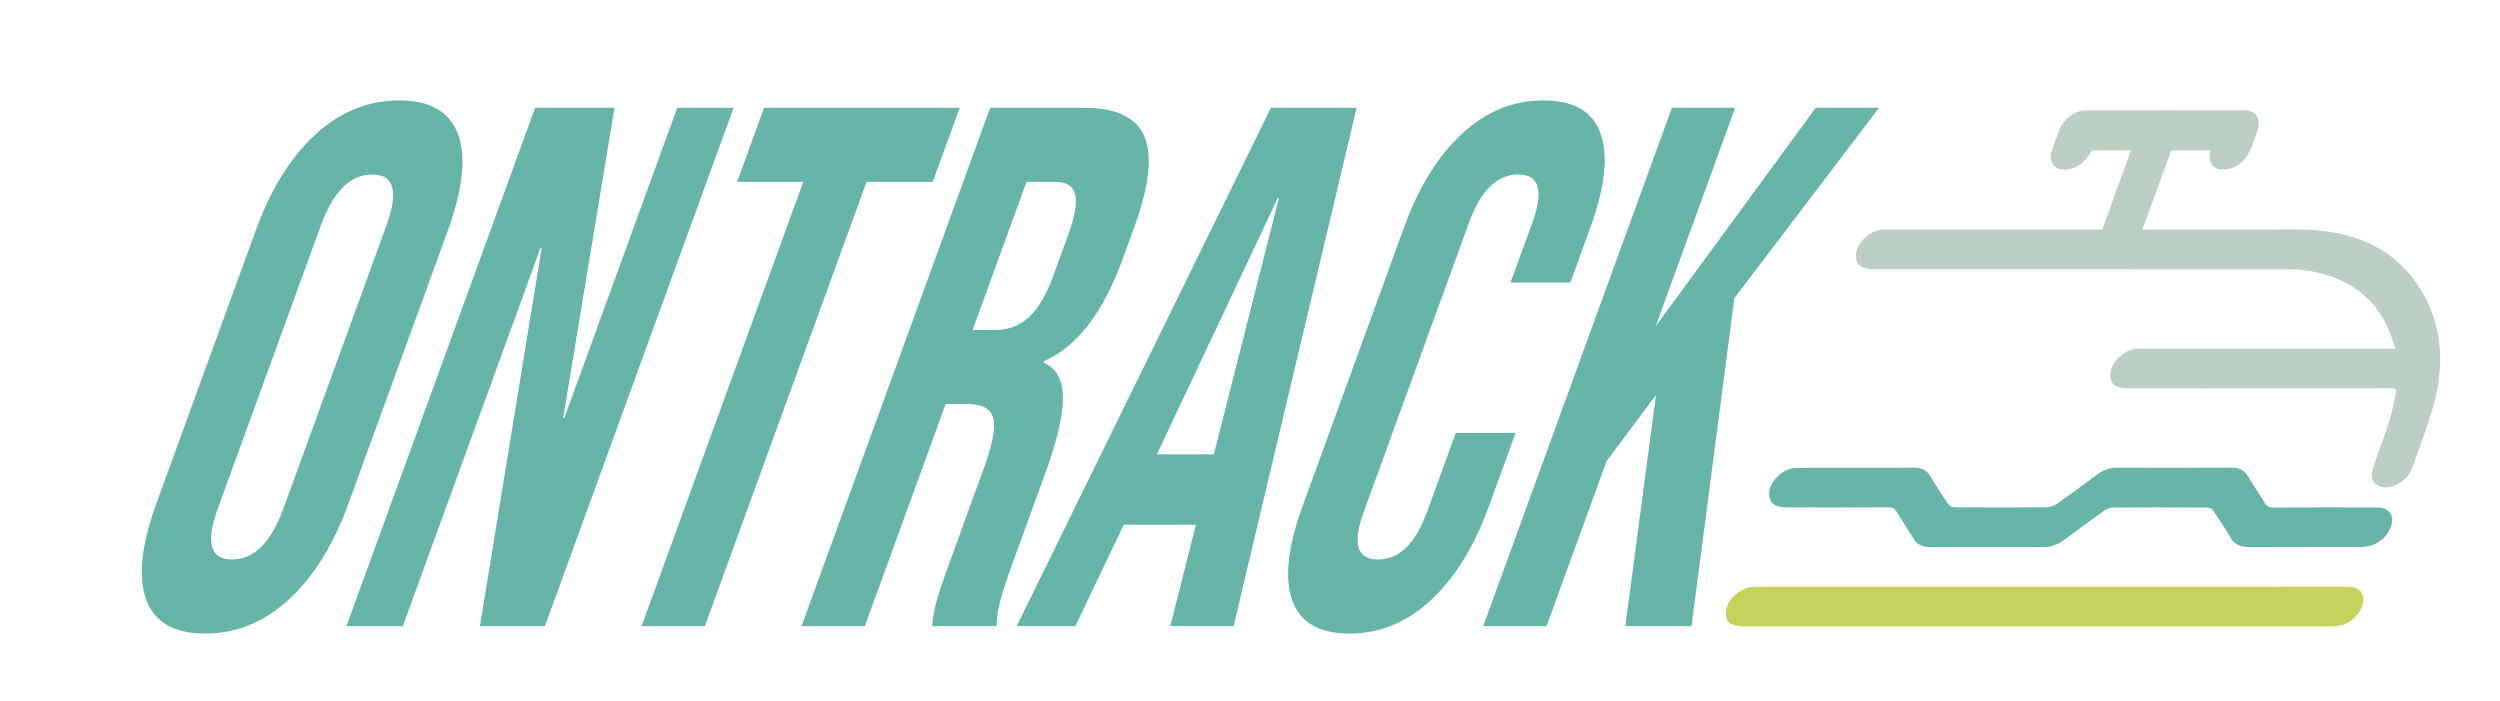
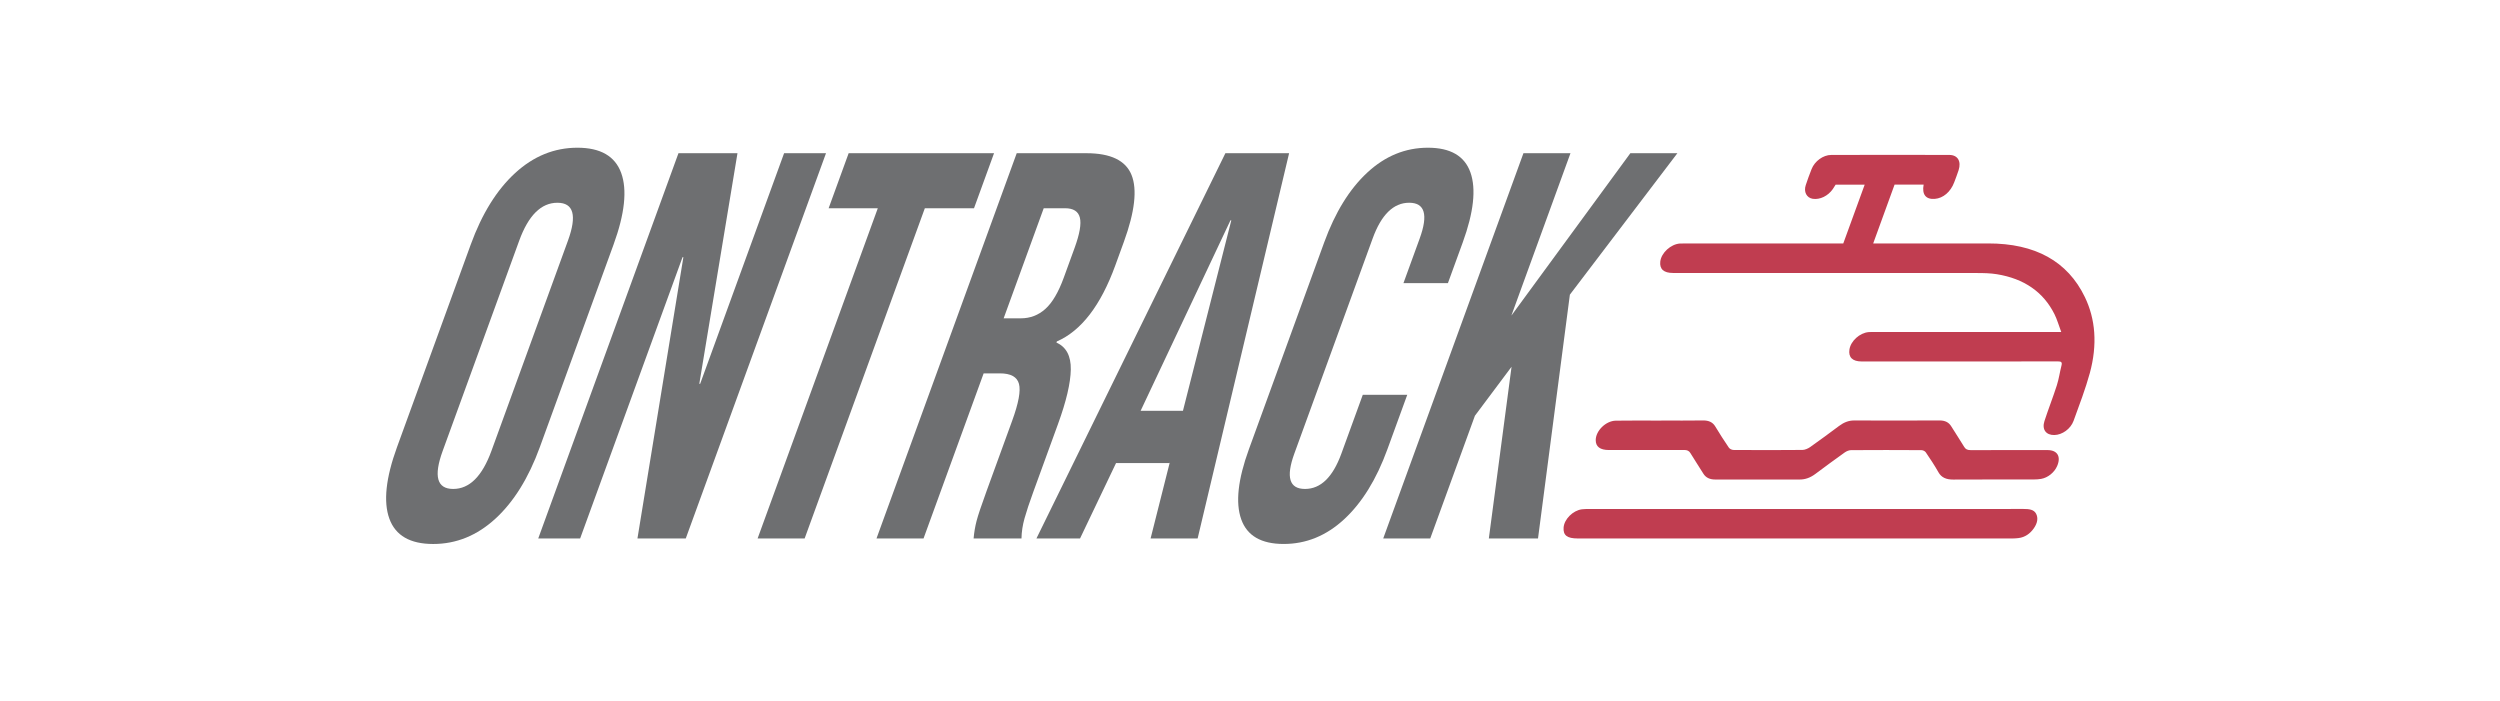
<svg xmlns="http://www.w3.org/2000/svg" version="1.1" id="Layer_1" x="0px" y="0px" width="232px" height="65px" viewBox="0 0 232 65" enable-background="new 0 0 232 65" xml:space="preserve">
  <g>
-     <path fill-rule="evenodd" clip-rule="evenodd" fill="#BDCEC5" d="M195.084,21.298c0.905-2.486,1.784-4.899,2.674-7.344   c-1.21,0-2.395,0-3.627,0c-0.106,0.169-0.219,0.362-0.349,0.55c-0.6,0.865-1.622,1.357-2.513,1.215   c-0.758-0.121-1.15-0.86-0.871-1.703c0.224-0.67,0.463-1.342,0.732-2.011c0.393-0.987,1.447-1.758,2.445-1.76   c4.921-0.013,9.836-0.013,14.748-0.001c1.059,0.002,1.518,0.8,1.161,1.908c-0.163,0.501-0.357,1.005-0.547,1.508   c-0.45,1.199-1.378,1.991-2.423,2.071c-1.119,0.087-1.624-0.543-1.397-1.78c-1.195,0-2.396,0-3.626,0   c-0.887,2.439-1.766,4.854-2.673,7.347c0.22,0,0.437,0,0.651,0c4.562,0,9.121,0.01,13.687-0.002   c5.889-0.014,9.937,2.225,12.094,6.7c1.314,2.726,1.589,5.899,0.619,9.474c-0.539,1.977-1.307,3.977-2.027,5.967   c-0.371,1.023-1.435,1.767-2.414,1.78c-1.024,0.016-1.568-0.689-1.225-1.746c0.483-1.487,1.073-2.979,1.548-4.466   c0.265-0.83,0.37-1.651,0.582-2.48c0.104-0.408-0.047-0.5-0.435-0.499c-4.381,0.014-8.755,0.009-13.13,0.009   c-3.8,0-7.6,0.002-11.395-0.002c-1.141-0.001-1.664-0.526-1.518-1.492c0.16-1.062,1.281-2.081,2.398-2.176   c0.229-0.019,0.451-0.011,0.675-0.011c7.504,0,15.007,0,22.512,0c0.221,0,0.443,0,0.859,0c-0.306-0.815-0.512-1.557-0.841-2.218   c-1.381-2.767-3.785-4.444-7.196-4.999c-0.795-0.13-1.65-0.149-2.504-0.149c-12.64-0.01-25.284-0.007-37.929-0.008   c-1.16,0-1.693-0.481-1.591-1.425c0.121-1.086,1.309-2.176,2.458-2.25c0.209-0.014,0.412-0.006,0.616-0.006   c6.351-0.001,12.699-0.001,19.049-0.001C194.587,21.298,194.809,21.298,195.084,21.298z" />
-     <path fill-rule="evenodd" clip-rule="evenodd" fill="#66B5A6" d="M172.378,43.405c1.731,0,3.458,0.016,5.197-0.008   c0.726-0.011,1.211,0.226,1.521,0.739c0.543,0.896,1.103,1.778,1.692,2.64c0.115,0.17,0.365,0.301,0.607,0.303   c2.859,0.021,5.727,0.023,8.602-0.002c0.276-0.003,0.666-0.16,0.939-0.353c1.218-0.857,2.418-1.746,3.613-2.639   c0.627-0.468,1.232-0.688,1.889-0.687c3.551,0.011,7.107,0.014,10.668-0.001c0.706-0.003,1.162,0.247,1.462,0.74   c0.53,0.866,1.099,1.705,1.622,2.575c0.166,0.275,0.397,0.39,0.785,0.387c3.205-0.015,6.409-0.015,9.608-0.004   c1.244,0.004,1.713,0.822,1.193,2.008c-0.347,0.79-1.146,1.438-1.986,1.587c-0.31,0.056-0.616,0.074-0.913,0.074   c-3.353,0.005-6.7-0.009-10.058,0.012c-0.88,0.006-1.484-0.257-1.852-0.908c-0.482-0.859-1.028-1.678-1.581-2.487   c-0.107-0.159-0.344-0.278-0.57-0.279c-2.916-0.019-5.84-0.019-8.77,0.001c-0.229,0-0.551,0.123-0.773,0.282   c-1.232,0.877-2.455,1.773-3.666,2.682c-0.65,0.488-1.285,0.703-1.952,0.702c-3.518-0.003-7.036-0.004-10.556,0.002   c-0.692,0-1.178-0.235-1.482-0.729c-0.534-0.863-1.099-1.705-1.623-2.574c-0.166-0.276-0.398-0.389-0.785-0.387   c-3.133,0.015-6.26,0.011-9.385,0.007c-1.109-0.002-1.65-0.419-1.648-1.238c0.001-1.154,1.254-2.401,2.496-2.426   c1.912-0.036,3.802-0.009,5.701-0.009C172.376,43.412,172.377,43.408,172.378,43.405z" />
-     <path fill-rule="evenodd" clip-rule="evenodd" fill="#C5D25B" d="M190.389,54.449c9.068,0,18.135,0.001,27.202-0.004   c0.669,0,1.289,0.057,1.57,0.596c0.277,0.531,0.174,1.165-0.285,1.823c-0.475,0.682-1.122,1.119-1.897,1.215   c-0.231,0.027-0.463,0.051-0.684,0.051c-18.117,0.002-36.232,0.002-54.348,0.001c-1.341,0-1.848-0.392-1.779-1.361   c0.073-1.037,1.161-2.131,2.283-2.281c0.309-0.041,0.607-0.038,0.905-0.038C172.367,54.448,181.379,54.449,190.389,54.449z" />
+     <path fill="#C03D50" d="M171.055,22.594c0.672-1.848,1.327-3.643,1.988-5.458c-0.901,0-1.781,0-2.696,0   c-0.079,0.125-0.163,0.269-0.261,0.409c-0.445,0.643-1.204,1.008-1.866,0.903c-0.563-0.09-0.855-0.64-0.647-1.265   c0.166-0.499,0.344-0.998,0.544-1.496c0.291-0.734,1.074-1.307,1.817-1.308c3.656-0.011,7.311-0.011,10.962-0.001   c0.787,0.001,1.127,0.595,0.862,1.418c-0.12,0.372-0.266,0.747-0.406,1.121c-0.335,0.891-1.025,1.479-1.802,1.539   c-0.831,0.064-1.208-0.403-1.037-1.323c-0.889,0-1.782,0-2.697,0c-0.657,1.814-1.312,3.608-1.985,5.461c0.163,0,0.323,0,0.484,0   c3.389,0,6.779,0.007,10.172-0.003c4.378-0.009,7.388,1.655,8.99,4.981c0.977,2.025,1.182,4.385,0.46,7.043   c-0.401,1.467-0.971,2.955-1.507,4.433c-0.276,0.762-1.067,1.314-1.794,1.323c-0.762,0.012-1.166-0.512-0.91-1.299   c0.358-1.104,0.796-2.213,1.15-3.317c0.196-0.616,0.274-1.229,0.432-1.845c0.078-0.304-0.034-0.372-0.322-0.371   c-3.258,0.011-6.508,0.006-9.759,0.006c-2.826,0-5.649,0.004-8.47-0.001c-0.849-0.001-1.238-0.39-1.13-1.108   c0.119-0.789,0.953-1.547,1.784-1.617c0.169-0.015,0.335-0.007,0.502-0.007c5.578,0,11.155,0,16.731,0c0.164,0,0.33,0,0.64,0   c-0.228-0.606-0.381-1.158-0.625-1.649c-1.027-2.057-2.813-3.304-5.351-3.716c-0.589-0.096-1.226-0.11-1.86-0.11   c-9.395-0.007-18.793-0.005-28.191-0.005c-0.862,0-1.26-0.357-1.183-1.06c0.091-0.808,0.974-1.617,1.827-1.673   c0.155-0.009,0.307-0.004,0.458-0.004c4.72,0,9.438,0,14.159,0C170.686,22.594,170.852,22.594,171.055,22.594z" />
+     <path fill="#C03D50" d="M154.178,39.025c1.286,0,2.57,0.013,3.863-0.007c0.538-0.007,0.9,0.168,1.131,0.55   c0.404,0.667,0.821,1.322,1.259,1.963c0.085,0.127,0.271,0.223,0.45,0.226c2.126,0.016,4.258,0.017,6.395-0.003   c0.204-0.002,0.494-0.118,0.699-0.261c0.904-0.637,1.798-1.299,2.686-1.962c0.464-0.348,0.915-0.513,1.402-0.511   c2.641,0.008,5.285,0.011,7.932-0.002c0.521-0.001,0.861,0.184,1.085,0.552c0.394,0.643,0.817,1.266,1.205,1.913   c0.123,0.203,0.295,0.29,0.585,0.287c2.381-0.01,4.763-0.01,7.14-0.003c0.926,0.003,1.274,0.611,0.888,1.493   c-0.258,0.587-0.852,1.069-1.477,1.18c-0.229,0.042-0.456,0.054-0.68,0.054c-2.49,0.006-4.979-0.006-7.474,0.01   c-0.655,0.005-1.104-0.19-1.378-0.675c-0.357-0.638-0.764-1.246-1.174-1.849c-0.08-0.118-0.256-0.207-0.425-0.207   c-2.167-0.014-4.34-0.014-6.519,0c-0.17,0-0.408,0.092-0.574,0.21c-0.915,0.652-1.824,1.319-2.725,1.994   c-0.482,0.362-0.954,0.522-1.45,0.522c-2.613-0.004-5.229-0.005-7.846,0c-0.515,0-0.875-0.174-1.103-0.541   c-0.396-0.643-0.815-1.268-1.205-1.913c-0.124-0.205-0.295-0.289-0.583-0.288c-2.329,0.01-4.653,0.008-6.976,0.006   c-0.824-0.002-1.228-0.313-1.226-0.921c0-0.858,0.931-1.784,1.854-1.804c1.421-0.026,2.826-0.006,4.237-0.006   C154.175,39.03,154.177,39.028,154.178,39.025z" />
+     <path fill="#C03D50" d="M167.565,47.235c6.74,0,13.479,0,20.22-0.003c0.496,0,0.957,0.041,1.165,0.441   c0.207,0.396,0.131,0.866-0.211,1.355c-0.354,0.508-0.835,0.832-1.412,0.904c-0.171,0.02-0.343,0.036-0.507,0.036   c-13.468,0.002-26.932,0.002-40.396,0.002c-0.997,0-1.374-0.292-1.322-1.012c0.054-0.771,0.862-1.584,1.695-1.695   c0.229-0.029,0.45-0.027,0.673-0.027C154.171,47.234,160.869,47.235,167.565,47.235z" />
  </g>
  <g>
-     <path fill="#66B5A6" d="M13.564,55.632c-0.765-2.105-0.445-5.084,0.955-8.932l9.204-25.288c1.401-3.849,3.249-6.825,5.547-8.933   c2.297-2.106,4.888-3.161,7.771-3.161s4.706,1.055,5.47,3.161c0.763,2.107,0.445,5.084-0.956,8.933L32.352,46.7   c-1.4,3.848-3.25,6.826-5.547,8.932c-2.297,2.108-4.888,3.162-7.771,3.162S14.328,57.74,13.564,55.632z M26.304,47.181   l9.554-26.249c1.151-3.161,0.712-4.741-1.317-4.741c-2.028,0-3.618,1.58-4.769,4.741l-9.554,26.249   c-1.15,3.16-0.711,4.741,1.317,4.741C23.564,51.922,25.153,50.341,26.304,47.181z" />
-     <path fill="#66B5A6" d="M49.657,10.006h7.368l-4.766,28.792h0.106l10.479-28.792h5.232L50.57,58.106h-6.033l5.733-35.113h-0.107   l-12.78,35.113H32.15L49.657,10.006z" />
-     <path fill="#66B5A6" d="M74.544,16.878h-6.14l2.501-6.872h18.152l-2.501,6.872h-6.14L65.411,58.106h-5.873L74.544,16.878z" />
-     <path fill="#66B5A6" d="M91.887,10.006h8.703c3.024,0,4.902,0.905,5.633,2.714c0.729,1.811,0.41,4.594-0.957,8.349l-1.075,2.955   c-1.817,4.994-4.249,8.154-7.295,9.483l-0.05,0.138c1.223,0.549,1.82,1.672,1.792,3.366c-0.03,1.695-0.562,3.963-1.595,6.803   l-3.076,8.452c-0.5,1.374-0.87,2.485-1.106,3.333c-0.237,0.848-0.364,1.683-0.379,2.508H86.5c0.069-0.778,0.193-1.512,0.373-2.199   c0.179-0.687,0.594-1.924,1.245-3.711l3.201-8.795c0.801-2.199,1.083-3.733,0.849-4.604c-0.236-0.87-1.03-1.306-2.381-1.306h-2.029   l-7.503,20.614H74.38L91.887,10.006z M92.393,30.62c1.175,0,2.197-0.389,3.068-1.168c0.872-0.778,1.639-2.084,2.306-3.917   l1.351-3.711c0.633-1.74,0.852-2.999,0.655-3.778c-0.197-0.779-0.813-1.168-1.844-1.168h-2.67L90.257,30.62H92.393z" />
-     <path fill="#66B5A6" d="M117.94,10.006h7.955l-11.42,48.101h-5.873l2.409-9.551l-0.05,0.137h-6.674l-4.495,9.414h-5.445   L117.94,10.006z M112.643,42.165l6.038-23.776h-0.106l-11.216,23.776H112.643z" />
-     <path fill="#66B5A6" d="M119.916,55.701c-0.728-2.062-0.407-4.97,0.96-8.727l9.404-25.837c1.366-3.756,3.164-6.665,5.392-8.728   c2.227-2.061,4.746-3.092,7.559-3.092c2.811,0,4.58,1.031,5.308,3.092c0.727,2.063,0.406,4.972-0.96,8.728l-1.852,5.084h-5.553   l2.026-5.565c1.083-2.977,0.646-4.466-1.312-4.466s-3.477,1.489-4.561,4.466l-9.779,26.867c-1.067,2.934-0.622,4.398,1.335,4.398   s3.47-1.465,4.537-4.398l2.677-7.352h5.553l-2.477,6.803c-1.367,3.757-3.165,6.665-5.393,8.727s-4.747,3.093-7.559,3.093   S120.642,57.763,119.916,55.701z" />
-     <path fill="#66B5A6" d="M155.151,10.006h5.873l-7.378,20.271l14.853-20.271h5.873l-13.421,17.66l-3.979,30.44h-6.14l2.839-21.439   l-4.576,6.116l-5.577,15.323h-5.873L155.151,10.006z" />
+     <path fill="#6E6F71" d="M36.133,48.133c-0.568-1.566-0.331-3.78,0.71-6.64l6.841-18.796c1.041-2.86,2.415-5.074,4.123-6.64   c1.707-1.565,3.634-2.349,5.776-2.349c2.143,0,3.498,0.784,4.065,2.349c0.567,1.567,0.331,3.78-0.71,6.64l-6.841,18.796   c-1.041,2.859-2.416,5.074-4.123,6.64c-1.708,1.566-3.633,2.349-5.776,2.349C38.056,50.481,36.701,49.699,36.133,48.133z    M45.602,41.851l7.102-19.512c0.855-2.349,0.529-3.523-0.979-3.523c-1.507,0-2.689,1.174-3.544,3.523l-7.102,19.512   c-0.855,2.35-0.529,3.523,0.979,3.523C43.565,45.374,44.746,44.2,45.602,41.851z" />
+     <path fill="#6E6F71" d="M62.961,14.218h5.477l-3.543,21.401h0.079l7.79-21.401h3.889L63.639,49.97h-4.484l4.262-26.099h-0.079   L53.837,49.97h-3.889L62.961,14.218z" />
+     <path fill="#6E6F71" d="M81.46,19.325h-4.563l1.858-5.107h13.492l-1.859,5.107h-4.563L74.67,49.97h-4.364L81.46,19.325z" />
+     <path fill="#6E6F71" d="M94.351,14.218h6.469c2.249,0,3.644,0.673,4.186,2.018c0.543,1.346,0.306,3.414-0.71,6.206l-0.799,2.196   c-1.351,3.712-3.158,6.062-5.422,7.048l-0.037,0.103c0.909,0.409,1.353,1.243,1.332,2.502c-0.022,1.261-0.418,2.946-1.186,5.057   l-2.287,6.283c-0.373,1.021-0.646,1.847-0.822,2.477c-0.176,0.631-0.271,1.252-0.281,1.863h-4.444   c0.051-0.577,0.144-1.122,0.277-1.633c0.132-0.511,0.441-1.43,0.924-2.758l2.379-6.538c0.595-1.634,0.805-2.775,0.63-3.422   s-0.765-0.971-1.77-0.971h-1.508L85.704,49.97h-4.365L94.351,14.218z M94.726,29.541c0.873,0,1.633-0.288,2.28-0.869   c0.647-0.578,1.218-1.549,1.714-2.911l1.004-2.759c0.471-1.293,0.634-2.229,0.487-2.809c-0.146-0.578-0.604-0.868-1.37-0.868   h-1.984l-3.718,10.215H94.726z" />
+     <path fill="#6E6F71" d="M113.716,14.218h5.913L111.14,49.97h-4.365l1.79-7.098l-0.038,0.102h-4.959l-3.341,6.998H96.18   L113.716,14.218z M109.778,38.121l4.487-17.672h-0.079l-8.336,17.672H109.778z" />
+     <path fill="#6E6F71" d="M115.183,48.184c-0.541-1.532-0.303-3.694,0.713-6.486l6.99-19.205c1.017-2.792,2.352-4.955,4.008-6.487   c1.656-1.532,3.527-2.298,5.618-2.298s3.405,0.766,3.946,2.298c0.54,1.533,0.301,3.695-0.714,6.487l-1.376,3.779h-4.127   l1.506-4.138c0.805-2.213,0.479-3.319-0.975-3.319c-1.457,0-2.588,1.106-3.391,3.319l-7.271,19.971   c-0.791,2.179-0.461,3.269,0.994,3.269c1.454,0,2.578-1.09,3.372-3.269l1.989-5.465h4.127l-1.842,5.056   c-1.016,2.792-2.352,4.953-4.007,6.486s-3.528,2.298-5.618,2.298C117.036,50.48,115.723,49.716,115.183,48.184z" />
+     <path fill="#6E6F71" d="M141.375,14.218h4.365l-5.484,15.068l11.041-15.068h4.364l-9.977,13.127l-2.957,22.626h-4.563l2.108-15.935   l-3.4,4.545l-4.146,11.39h-4.364L141.375,14.218z" />
  </g>
</svg>
